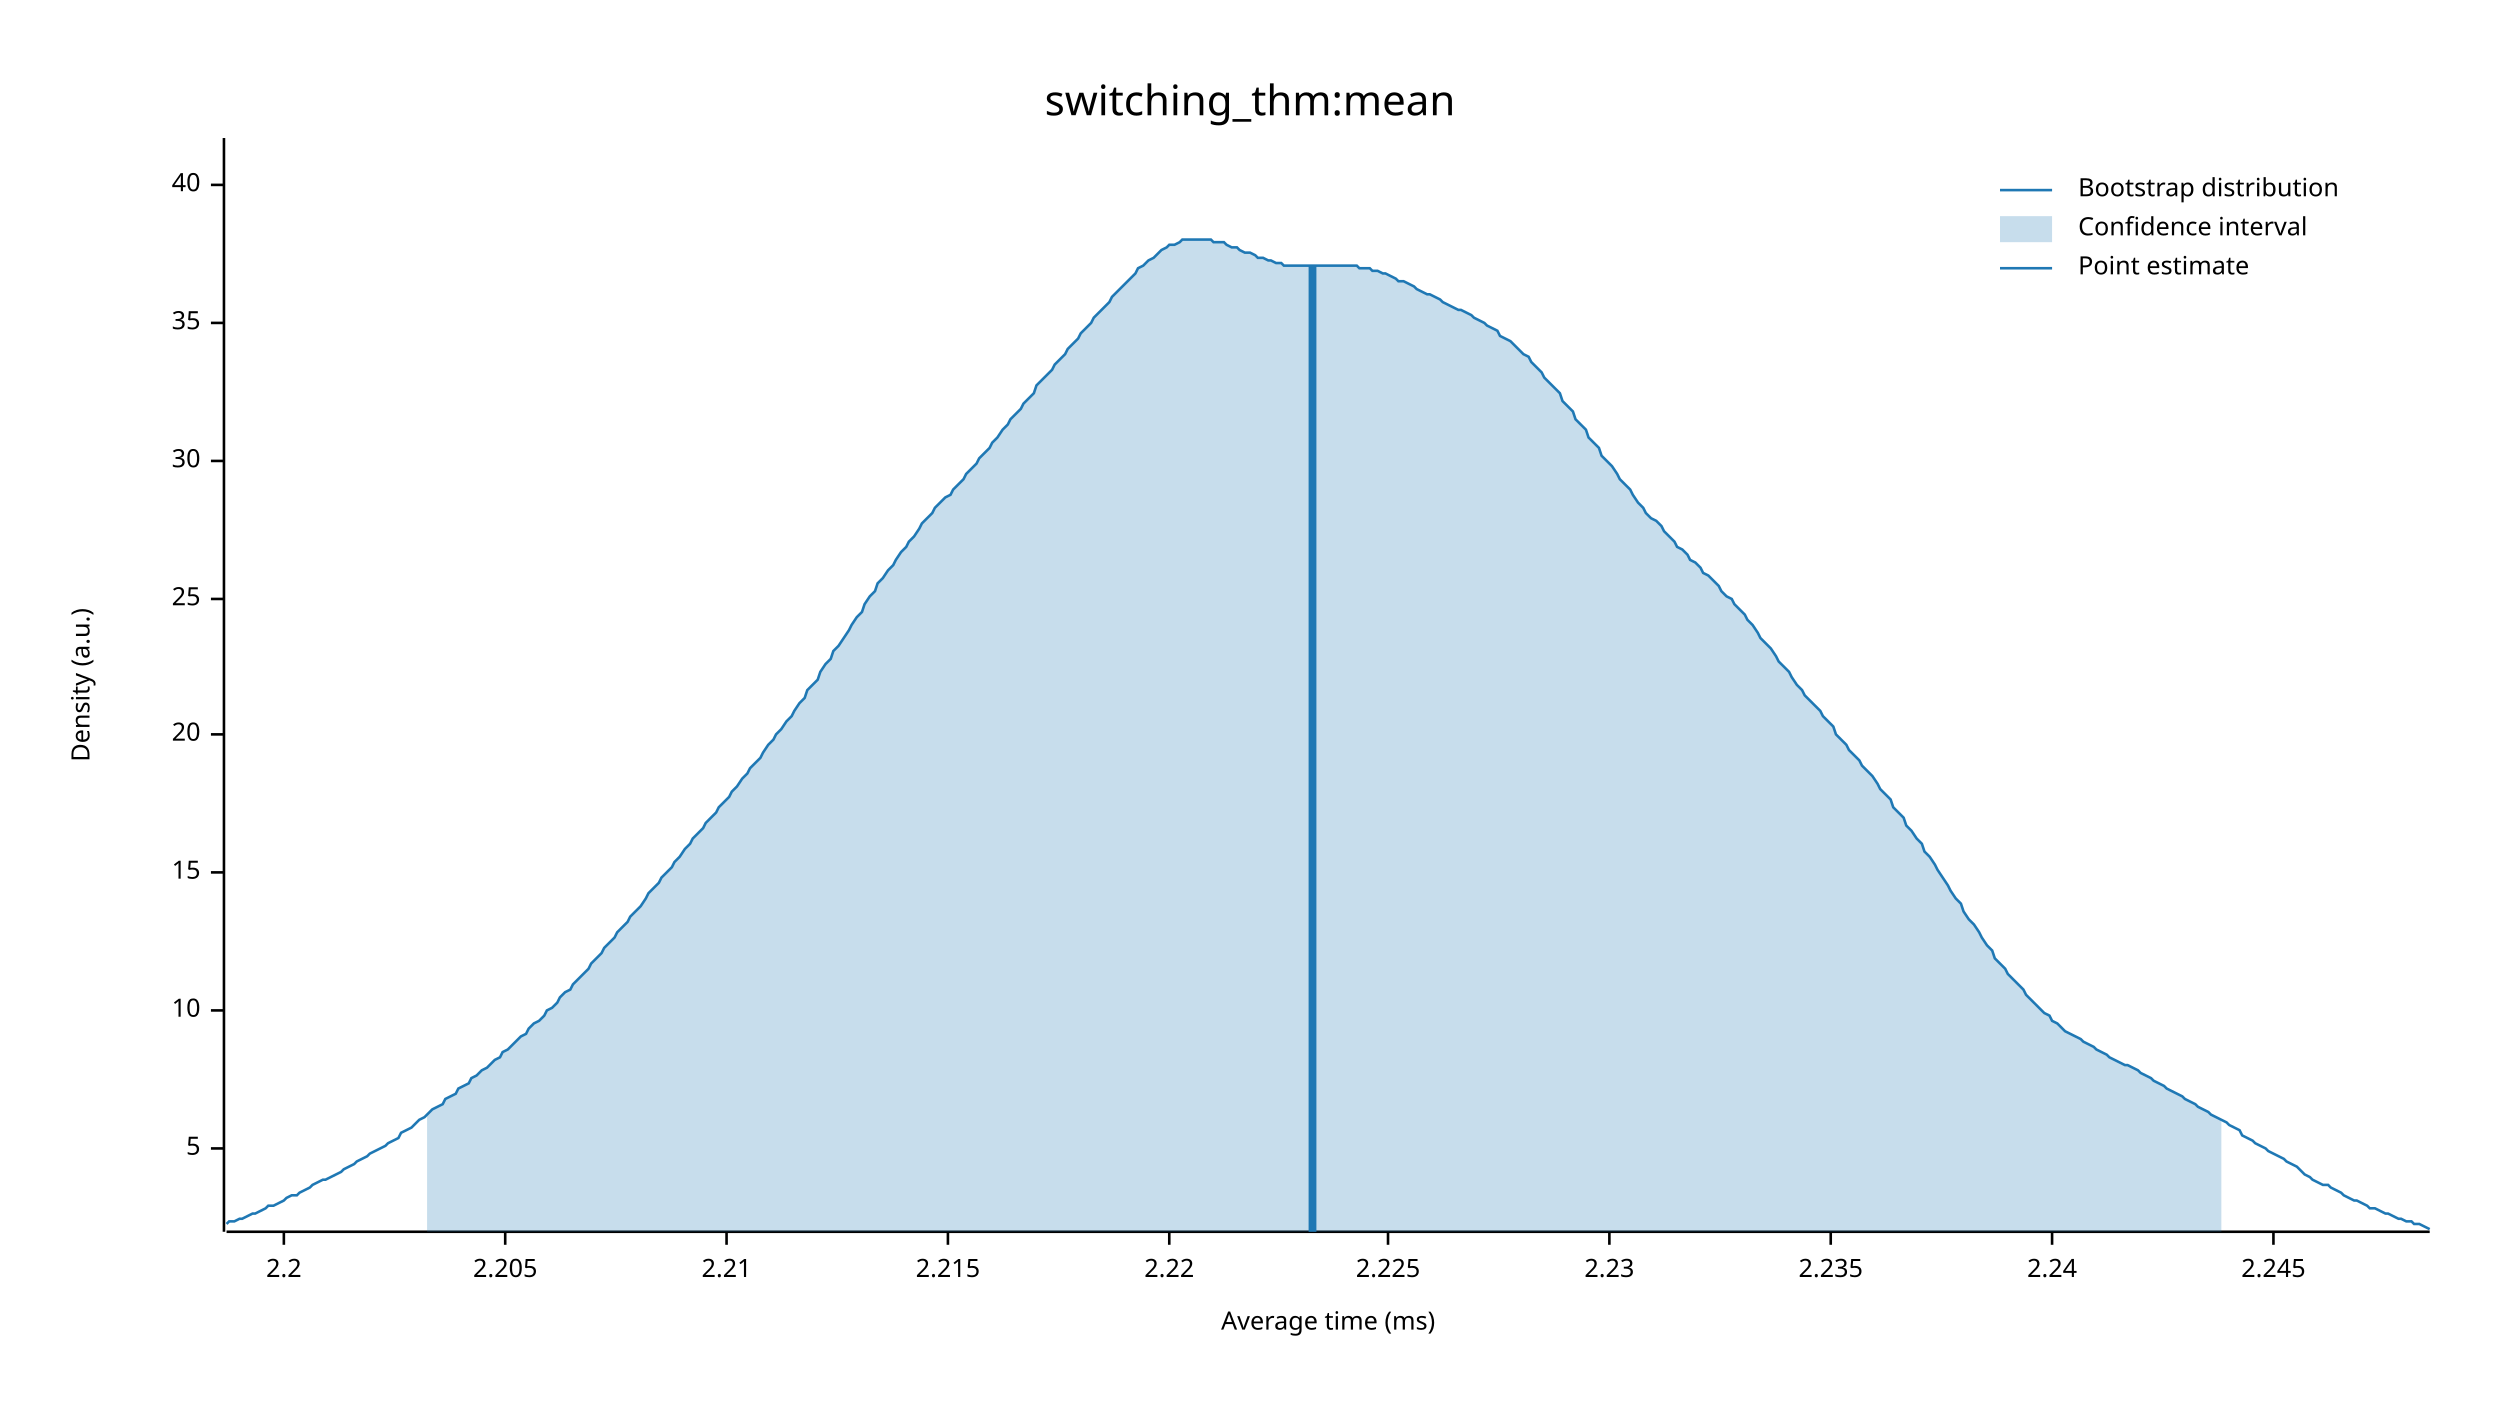
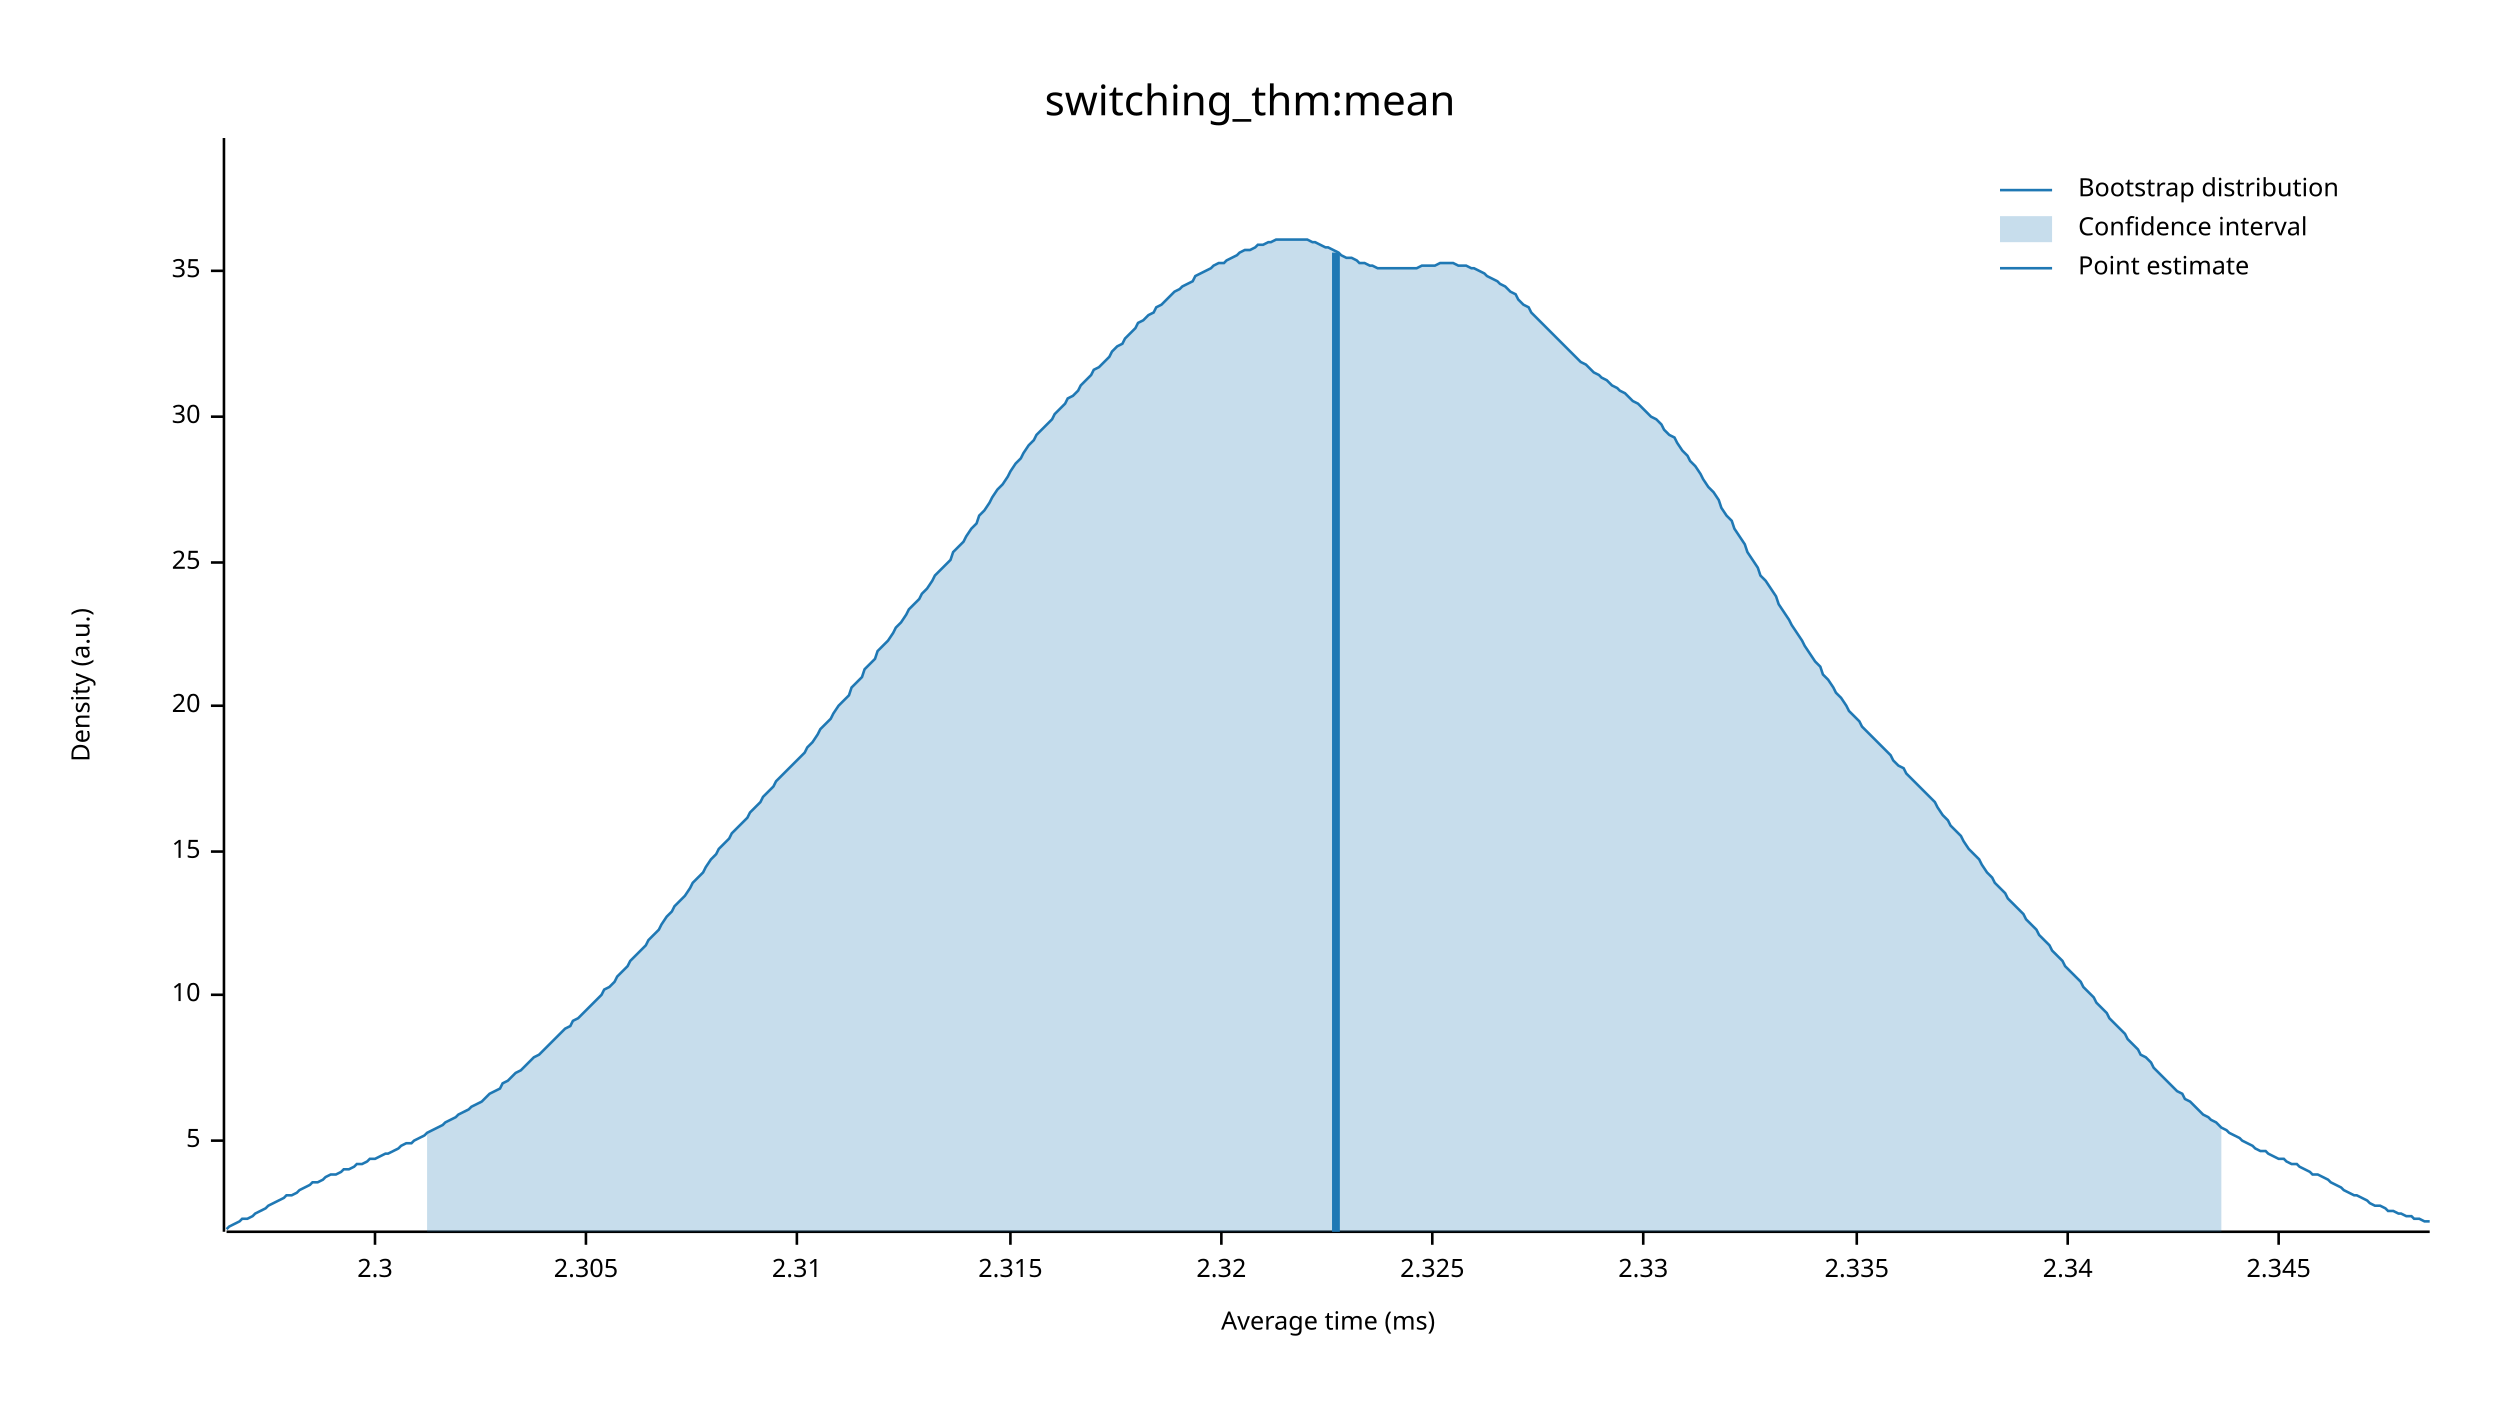
<svg xmlns="http://www.w3.org/2000/svg" width="960" height="540" viewBox="0 0 960 540">
  <text x="480" y="32" dy="0.76em" text-anchor="middle" font-family="sans-serif" font-size="16.129" opacity="1" fill="#000000">
switching_thm:mean
</text>
  <text x="27" y="263" dy="0.76em" text-anchor="middle" font-family="sans-serif" font-size="9.677" opacity="1" fill="#000000" transform="rotate(270, 27, 263)">
Density (a.u.)
</text>
  <text x="510" y="513" dy="-0.5ex" text-anchor="middle" font-family="sans-serif" font-size="9.677" opacity="1" fill="#000000">
Average time (ms)
</text>
  <polyline fill="none" opacity="1" stroke="#000000" stroke-width="1" points="86,53 86,473 " />
-   <text x="77" y="441" dy="0.5ex" text-anchor="end" font-family="sans-serif" font-size="9.677" opacity="1" fill="#000000">
+   <text x="77" y="438" dy="0.5ex" text-anchor="end" font-family="sans-serif" font-size="9.677" opacity="1" fill="#000000">
5
</text>
-   <polyline fill="none" opacity="1" stroke="#000000" stroke-width="1" points="81,441 86,441 " />
-   <text x="77" y="388" dy="0.5ex" text-anchor="end" font-family="sans-serif" font-size="9.677" opacity="1" fill="#000000">
+   <polyline fill="none" opacity="1" stroke="#000000" stroke-width="1" points="81,438 86,438 " />
+   <text x="77" y="382" dy="0.5ex" text-anchor="end" font-family="sans-serif" font-size="9.677" opacity="1" fill="#000000">
10
</text>
-   <polyline fill="none" opacity="1" stroke="#000000" stroke-width="1" points="81,388 86,388 " />
-   <text x="77" y="335" dy="0.5ex" text-anchor="end" font-family="sans-serif" font-size="9.677" opacity="1" fill="#000000">
+   <polyline fill="none" opacity="1" stroke="#000000" stroke-width="1" points="81,382 86,382 " />
+   <text x="77" y="327" dy="0.5ex" text-anchor="end" font-family="sans-serif" font-size="9.677" opacity="1" fill="#000000">
15
</text>
-   <polyline fill="none" opacity="1" stroke="#000000" stroke-width="1" points="81,335 86,335 " />
-   <text x="77" y="282" dy="0.5ex" text-anchor="end" font-family="sans-serif" font-size="9.677" opacity="1" fill="#000000">
+   <polyline fill="none" opacity="1" stroke="#000000" stroke-width="1" points="81,327 86,327 " />
+   <text x="77" y="271" dy="0.5ex" text-anchor="end" font-family="sans-serif" font-size="9.677" opacity="1" fill="#000000">
20
</text>
-   <polyline fill="none" opacity="1" stroke="#000000" stroke-width="1" points="81,282 86,282 " />
-   <text x="77" y="230" dy="0.5ex" text-anchor="end" font-family="sans-serif" font-size="9.677" opacity="1" fill="#000000">
+   <polyline fill="none" opacity="1" stroke="#000000" stroke-width="1" points="81,271 86,271 " />
+   <text x="77" y="216" dy="0.5ex" text-anchor="end" font-family="sans-serif" font-size="9.677" opacity="1" fill="#000000">
25
</text>
-   <polyline fill="none" opacity="1" stroke="#000000" stroke-width="1" points="81,230 86,230 " />
-   <text x="77" y="177" dy="0.5ex" text-anchor="end" font-family="sans-serif" font-size="9.677" opacity="1" fill="#000000">
+   <polyline fill="none" opacity="1" stroke="#000000" stroke-width="1" points="81,216 86,216 " />
+   <text x="77" y="160" dy="0.5ex" text-anchor="end" font-family="sans-serif" font-size="9.677" opacity="1" fill="#000000">
30
</text>
-   <polyline fill="none" opacity="1" stroke="#000000" stroke-width="1" points="81,177 86,177 " />
-   <text x="77" y="124" dy="0.5ex" text-anchor="end" font-family="sans-serif" font-size="9.677" opacity="1" fill="#000000">
+   <polyline fill="none" opacity="1" stroke="#000000" stroke-width="1" points="81,160 86,160 " />
+   <text x="77" y="104" dy="0.5ex" text-anchor="end" font-family="sans-serif" font-size="9.677" opacity="1" fill="#000000">
35
</text>
-   <polyline fill="none" opacity="1" stroke="#000000" stroke-width="1" points="81,124 86,124 " />
-   <text x="77" y="71" dy="0.5ex" text-anchor="end" font-family="sans-serif" font-size="9.677" opacity="1" fill="#000000">
- 40
+   <polyline fill="none" opacity="1" stroke="#000000" stroke-width="1" points="81,104 86,104 " />
+   <polyline fill="none" opacity="1" stroke="#000000" stroke-width="1" points="87,473 933,473 " />
+   <text x="144" y="483" dy="0.76em" text-anchor="middle" font-family="sans-serif" font-size="9.677" opacity="1" fill="#000000">
+ 2.3
</text>
-   <polyline fill="none" opacity="1" stroke="#000000" stroke-width="1" points="81,71 86,71 " />
-   <polyline fill="none" opacity="1" stroke="#000000" stroke-width="1" points="87,473 933,473 " />
-   <text x="109" y="483" dy="0.76em" text-anchor="middle" font-family="sans-serif" font-size="9.677" opacity="1" fill="#000000">
- 2.2
+   <polyline fill="none" opacity="1" stroke="#000000" stroke-width="1" points="144,473 144,478 " />
+   <text x="225" y="483" dy="0.76em" text-anchor="middle" font-family="sans-serif" font-size="9.677" opacity="1" fill="#000000">
+ 2.305
</text>
-   <polyline fill="none" opacity="1" stroke="#000000" stroke-width="1" points="109,473 109,478 " />
-   <text x="194" y="483" dy="0.76em" text-anchor="middle" font-family="sans-serif" font-size="9.677" opacity="1" fill="#000000">
- 2.205
+   <polyline fill="none" opacity="1" stroke="#000000" stroke-width="1" points="225,473 225,478 " />
+   <text x="306" y="483" dy="0.76em" text-anchor="middle" font-family="sans-serif" font-size="9.677" opacity="1" fill="#000000">
+ 2.31
</text>
-   <polyline fill="none" opacity="1" stroke="#000000" stroke-width="1" points="194,473 194,478 " />
-   <text x="279" y="483" dy="0.76em" text-anchor="middle" font-family="sans-serif" font-size="9.677" opacity="1" fill="#000000">
- 2.21
+   <polyline fill="none" opacity="1" stroke="#000000" stroke-width="1" points="306,473 306,478 " />
+   <text x="388" y="483" dy="0.76em" text-anchor="middle" font-family="sans-serif" font-size="9.677" opacity="1" fill="#000000">
+ 2.315
</text>
-   <polyline fill="none" opacity="1" stroke="#000000" stroke-width="1" points="279,473 279,478 " />
-   <text x="364" y="483" dy="0.76em" text-anchor="middle" font-family="sans-serif" font-size="9.677" opacity="1" fill="#000000">
- 2.215
+   <polyline fill="none" opacity="1" stroke="#000000" stroke-width="1" points="388,473 388,478 " />
+   <text x="469" y="483" dy="0.76em" text-anchor="middle" font-family="sans-serif" font-size="9.677" opacity="1" fill="#000000">
+ 2.32
</text>
-   <polyline fill="none" opacity="1" stroke="#000000" stroke-width="1" points="364,473 364,478 " />
-   <text x="449" y="483" dy="0.76em" text-anchor="middle" font-family="sans-serif" font-size="9.677" opacity="1" fill="#000000">
- 2.22
+   <polyline fill="none" opacity="1" stroke="#000000" stroke-width="1" points="469,473 469,478 " />
+   <text x="550" y="483" dy="0.76em" text-anchor="middle" font-family="sans-serif" font-size="9.677" opacity="1" fill="#000000">
+ 2.325
</text>
-   <polyline fill="none" opacity="1" stroke="#000000" stroke-width="1" points="449,473 449,478 " />
-   <text x="533" y="483" dy="0.76em" text-anchor="middle" font-family="sans-serif" font-size="9.677" opacity="1" fill="#000000">
- 2.225
+   <polyline fill="none" opacity="1" stroke="#000000" stroke-width="1" points="550,473 550,478 " />
+   <text x="631" y="483" dy="0.76em" text-anchor="middle" font-family="sans-serif" font-size="9.677" opacity="1" fill="#000000">
+ 2.33
</text>
-   <polyline fill="none" opacity="1" stroke="#000000" stroke-width="1" points="533,473 533,478 " />
-   <text x="618" y="483" dy="0.76em" text-anchor="middle" font-family="sans-serif" font-size="9.677" opacity="1" fill="#000000">
- 2.23
+   <polyline fill="none" opacity="1" stroke="#000000" stroke-width="1" points="631,473 631,478 " />
+   <text x="713" y="483" dy="0.76em" text-anchor="middle" font-family="sans-serif" font-size="9.677" opacity="1" fill="#000000">
+ 2.335
</text>
-   <polyline fill="none" opacity="1" stroke="#000000" stroke-width="1" points="618,473 618,478 " />
-   <text x="703" y="483" dy="0.76em" text-anchor="middle" font-family="sans-serif" font-size="9.677" opacity="1" fill="#000000">
- 2.235
+   <polyline fill="none" opacity="1" stroke="#000000" stroke-width="1" points="713,473 713,478 " />
+   <text x="794" y="483" dy="0.76em" text-anchor="middle" font-family="sans-serif" font-size="9.677" opacity="1" fill="#000000">
+ 2.34
</text>
-   <polyline fill="none" opacity="1" stroke="#000000" stroke-width="1" points="703,473 703,478 " />
-   <text x="788" y="483" dy="0.76em" text-anchor="middle" font-family="sans-serif" font-size="9.677" opacity="1" fill="#000000">
- 2.24
+   <polyline fill="none" opacity="1" stroke="#000000" stroke-width="1" points="794,473 794,478 " />
+   <text x="875" y="483" dy="0.76em" text-anchor="middle" font-family="sans-serif" font-size="9.677" opacity="1" fill="#000000">
+ 2.345
</text>
-   <polyline fill="none" opacity="1" stroke="#000000" stroke-width="1" points="788,473 788,478 " />
-   <text x="873" y="483" dy="0.76em" text-anchor="middle" font-family="sans-serif" font-size="9.677" opacity="1" fill="#000000">
- 2.245
- </text>
-   <polyline fill="none" opacity="1" stroke="#000000" stroke-width="1" points="873,473 873,478 " />
-   <polyline fill="none" opacity="1" stroke="#1F78B4" stroke-width="1" points="87,470 88,469 90,469 92,468 93,468 95,467 97,466 98,466 100,465 102,464 103,463 105,463 107,462 109,461 110,460 112,459 114,459 115,458 117,457 119,456 120,455 122,454 124,453 125,453 127,452 129,451 131,450 132,449 134,448 136,447 137,446 139,445 141,444 142,443 144,442 146,441 148,440 149,439 151,438 153,437 154,435 156,434 158,433 159,432 161,430 163,429 164,428 166,426 168,425 170,424 171,422 173,421 175,420 176,418 178,417 180,416 181,414 183,413 185,411 187,410 188,409 190,407 192,406 193,404 195,403 197,401 198,400 200,398 202,397 203,395 205,393 207,392 209,390 210,388 212,387 214,385 215,383 217,381 219,380 220,378 222,376 224,374 226,372 227,370 229,368 231,366 232,364 234,362 236,360 237,358 239,356 241,354 242,352 244,350 246,348 248,345 249,343 251,341 253,339 254,337 256,335 258,333 259,331 261,329 263,326 265,324 266,322 268,320 270,318 271,316 273,314 275,312 276,310 278,308 280,306 281,304 283,302 285,299 287,297 288,295 290,293 292,291 293,289 295,286 297,284 298,282 300,280 302,277 304,275 305,273 307,270 309,268 310,265 312,263 314,261 315,258 317,255 319,253 320,250 322,248 324,245 326,242 327,240 329,237 331,235 332,232 334,229 336,227 337,224 339,222 341,219 343,217 344,215 346,212 348,210 349,208 351,206 353,203 354,201 356,199 358,197 359,195 361,193 363,191 365,190 366,188 368,186 370,184 371,182 373,180 375,178 376,176 378,174 380,172 381,170 383,168 385,165 387,163 388,161 390,159 392,157 393,155 395,153 397,151 398,148 400,146 402,144 404,142 405,140 407,138 409,136 410,134 412,132 414,130 415,128 417,126 419,124 420,122 422,120 424,118 426,116 427,114 429,112 431,110 432,109 434,107 436,105 437,103 439,102 441,100 443,99 444,98 446,96 448,95 449,94 451,94 453,93 454,92 456,92 458,92 459,92 461,92 463,92 465,92 466,93 468,93 470,93 471,94 473,95 475,95 476,96 478,97 480,97 482,98 483,99 485,99 487,100 488,100 490,101 492,101 493,102 495,102 497,102 498,102 500,102 502,102 504,102 505,102 507,102 509,102 510,102 512,102 514,102 515,102 517,102 519,102 521,102 522,103 524,103 526,103 527,104 529,104 531,105 532,105 534,106 536,107 537,108 539,108 541,109 543,110 544,111 546,112 548,113 549,113 551,114 553,115 554,116 556,117 558,118 560,119 561,119 563,120 565,121 566,122 568,123 570,124 571,125 573,126 575,127 576,129 578,130 580,131 582,133 583,134 585,136 587,137 588,139 590,141 592,143 593,145 595,147 597,149 599,151 600,154 602,156 604,158 605,161 607,163 609,165 610,168 612,170 614,172 615,175 617,177 619,179 621,182 622,184 624,186 626,188 627,190 629,193 631,195 632,197 634,199 636,200 638,202 639,204 641,206 643,208 644,210 646,211 648,213 649,215 651,216 653,218 654,220 656,221 658,223 660,225 661,227 663,229 665,230 666,232 668,234 670,236 671,238 673,240 675,243 676,245 678,247 680,249 682,252 683,254 685,256 687,258 688,260 690,263 692,265 693,267 695,269 697,271 699,273 700,275 702,277 704,279 705,282 707,284 709,286 710,288 712,290 714,292 715,294 717,296 719,298 721,301 722,303 724,305 726,307 727,310 729,312 731,314 732,317 734,319 736,322 738,324 739,327 741,329 743,332 744,334 746,337 748,340 749,342 751,345 753,347 754,350 756,353 758,355 760,358 761,360 763,363 765,365 766,368 768,370 770,372 771,374 773,376 775,378 777,380 778,382 780,384 782,386 783,387 785,389 787,390 788,392 790,393 792,395 793,396 795,397 797,398 799,399 800,400 802,401 804,402 805,403 807,404 809,405 810,406 812,407 814,408 816,409 817,409 819,410 821,411 822,412 824,413 826,414 827,415 829,416 831,417 832,418 834,419 836,420 838,421 839,422 841,423 843,424 844,425 846,426 848,427 849,428 851,429 853,430 855,431 856,432 858,433 860,434 861,436 863,437 865,438 866,439 868,440 870,441 871,442 873,443 875,444 877,445 878,446 880,447 882,448 883,449 885,451 887,452 888,453 890,454 892,455 894,455 895,456 897,457 899,458 900,459 902,460 904,461 905,461 907,462 909,463 910,464 912,464 914,465 916,466 917,466 919,467 921,468 922,468 924,469 926,469 927,470 929,470 931,471 933,472 " />
-   <polygon opacity="0.25" fill="#1F78B4" points="164,428 166,426 168,425 170,424 171,422 173,421 175,420 176,418 178,417 180,416 181,414 183,413 185,411 187,410 188,409 190,407 192,406 193,404 195,403 197,401 198,400 200,398 202,397 203,395 205,393 207,392 209,390 210,388 212,387 214,385 215,383 217,381 219,380 220,378 222,376 224,374 226,372 227,370 229,368 231,366 232,364 234,362 236,360 237,358 239,356 241,354 242,352 244,350 246,348 248,345 249,343 251,341 253,339 254,337 256,335 258,333 259,331 261,329 263,326 265,324 266,322 268,320 270,318 271,316 273,314 275,312 276,310 278,308 280,306 281,304 283,302 285,299 287,297 288,295 290,293 292,291 293,289 295,286 297,284 298,282 300,280 302,277 304,275 305,273 307,270 309,268 310,265 312,263 314,261 315,258 317,255 319,253 320,250 322,248 324,245 326,242 327,240 329,237 331,235 332,232 334,229 336,227 337,224 339,222 341,219 343,217 344,215 346,212 348,210 349,208 351,206 353,203 354,201 356,199 358,197 359,195 361,193 363,191 365,190 366,188 368,186 370,184 371,182 373,180 375,178 376,176 378,174 380,172 381,170 383,168 385,165 387,163 388,161 390,159 392,157 393,155 395,153 397,151 398,148 400,146 402,144 404,142 405,140 407,138 409,136 410,134 412,132 414,130 415,128 417,126 419,124 420,122 422,120 424,118 426,116 427,114 429,112 431,110 432,109 434,107 436,105 437,103 439,102 441,100 443,99 444,98 446,96 448,95 449,94 451,94 453,93 454,92 456,92 458,92 459,92 461,92 463,92 465,92 466,93 468,93 470,93 471,94 473,95 475,95 476,96 478,97 480,97 482,98 483,99 485,99 487,100 488,100 490,101 492,101 493,102 495,102 497,102 498,102 500,102 502,102 504,102 505,102 507,102 509,102 510,102 512,102 514,102 515,102 517,102 519,102 521,102 522,103 524,103 526,103 527,104 529,104 531,105 532,105 534,106 536,107 537,108 539,108 541,109 543,110 544,111 546,112 548,113 549,113 551,114 553,115 554,116 556,117 558,118 560,119 561,119 563,120 565,121 566,122 568,123 570,124 571,125 573,126 575,127 576,129 578,130 580,131 582,133 583,134 585,136 587,137 588,139 590,141 592,143 593,145 595,147 597,149 599,151 600,154 602,156 604,158 605,161 607,163 609,165 610,168 612,170 614,172 615,175 617,177 619,179 621,182 622,184 624,186 626,188 627,190 629,193 631,195 632,197 634,199 636,200 638,202 639,204 641,206 643,208 644,210 646,211 648,213 649,215 651,216 653,218 654,220 656,221 658,223 660,225 661,227 663,229 665,230 666,232 668,234 670,236 671,238 673,240 675,243 676,245 678,247 680,249 682,252 683,254 685,256 687,258 688,260 690,263 692,265 693,267 695,269 697,271 699,273 700,275 702,277 704,279 705,282 707,284 709,286 710,288 712,290 714,292 715,294 717,296 719,298 721,301 722,303 724,305 726,307 727,310 729,312 731,314 732,317 734,319 736,322 738,324 739,327 741,329 743,332 744,334 746,337 748,340 749,342 751,345 753,347 754,350 756,353 758,355 760,358 761,360 763,363 765,365 766,368 768,370 770,372 771,374 773,376 775,378 777,380 778,382 780,384 782,386 783,387 785,389 787,390 788,392 790,393 792,395 793,396 795,397 797,398 799,399 800,400 802,401 804,402 805,403 807,404 809,405 810,406 812,407 814,408 816,409 817,409 819,410 821,411 822,412 824,413 826,414 827,415 829,416 831,417 832,418 834,419 836,420 838,421 839,422 841,423 843,424 844,425 846,426 848,427 849,428 851,429 853,430 853,473 164,473 " />
-   <polyline fill="none" opacity="1" stroke="#1F78B4" stroke-width="3" points="504,473 504,102 " />
+   <polyline fill="none" opacity="1" stroke="#000000" stroke-width="1" points="875,473 875,478 " />
+   <polyline fill="none" opacity="1" stroke="#1F78B4" stroke-width="1" points="87,472 88,471 90,470 92,469 93,468 95,468 97,467 98,466 100,465 102,464 103,463 105,462 107,461 109,460 110,459 112,459 114,458 115,457 117,456 119,455 120,454 122,454 124,453 125,452 127,451 129,451 131,450 132,449 134,449 136,448 137,447 139,447 141,446 142,445 144,445 146,444 148,443 149,443 151,442 153,441 154,440 156,439 158,439 159,438 161,437 163,436 164,435 166,434 168,433 170,432 171,431 173,430 175,429 176,428 178,427 180,426 181,425 183,424 185,423 187,421 188,420 190,419 192,418 193,416 195,415 197,413 198,412 200,411 202,409 203,408 205,406 207,405 209,403 210,402 212,400 214,398 215,397 217,395 219,394 220,392 222,391 224,389 226,387 227,386 229,384 231,382 232,380 234,379 236,377 237,375 239,373 241,371 242,369 244,367 246,365 248,363 249,361 251,359 253,357 254,355 256,352 258,350 259,348 261,346 263,344 265,341 266,339 268,337 270,335 271,333 273,330 275,328 276,326 278,324 280,322 281,320 283,318 285,316 287,314 288,312 290,310 292,308 293,306 295,304 297,302 298,300 300,298 302,296 304,294 305,293 307,291 309,289 310,287 312,285 314,282 315,280 317,278 319,276 320,274 322,271 324,269 326,267 327,264 329,262 331,260 332,257 334,255 336,253 337,250 339,248 341,246 343,243 344,241 346,239 348,236 349,234 351,232 353,230 354,228 356,226 358,223 359,221 361,219 363,217 365,215 366,212 368,210 370,208 371,206 373,203 375,201 376,198 378,196 380,193 381,191 383,188 385,186 387,183 388,181 390,178 392,176 393,174 395,171 397,169 398,167 400,165 402,163 404,161 405,159 407,157 409,155 410,153 412,152 414,150 415,148 417,146 419,144 420,142 422,141 424,139 426,137 427,135 429,133 431,132 432,130 434,128 436,126 437,124 439,123 441,121 443,120 444,118 446,117 448,115 449,114 451,112 453,111 454,110 456,109 458,108 459,106 461,105 463,104 465,103 466,102 468,101 470,101 471,100 473,99 475,98 476,97 478,96 480,96 482,95 483,94 485,94 487,93 488,93 490,92 492,92 493,92 495,92 497,92 498,92 500,92 502,92 504,93 505,93 507,94 509,95 510,95 512,96 514,97 515,98 517,99 519,99 521,100 522,101 524,101 526,102 527,102 529,103 531,103 532,103 534,103 536,103 537,103 539,103 541,103 543,103 544,103 546,102 548,102 549,102 551,102 553,101 554,101 556,101 558,101 560,102 561,102 563,102 565,103 566,103 568,104 570,105 571,106 573,107 575,108 576,109 578,110 580,112 582,113 583,115 585,117 587,118 588,120 590,122 592,124 593,125 595,127 597,129 599,131 600,132 602,134 604,136 605,137 607,139 609,140 610,141 612,143 614,144 615,145 617,146 619,148 621,149 622,150 624,151 626,153 627,154 629,155 631,157 632,158 634,160 636,161 638,163 639,165 641,167 643,168 644,170 646,173 648,175 649,177 651,179 653,182 654,184 656,187 658,189 660,192 661,195 663,198 665,200 666,203 668,206 670,209 671,212 673,215 675,218 676,221 678,223 680,226 682,229 683,232 685,235 687,238 688,240 690,243 692,246 693,248 695,251 697,254 699,256 700,259 702,261 704,264 705,266 707,268 709,271 710,273 712,275 714,277 715,279 717,281 719,283 721,285 722,286 724,288 726,290 727,292 729,294 731,295 732,297 734,299 736,301 738,303 739,304 741,306 743,308 744,310 746,313 748,315 749,317 751,319 753,321 754,323 756,326 758,328 760,330 761,332 763,335 765,337 766,339 768,341 770,343 771,345 773,347 775,349 777,351 778,353 780,355 782,357 783,359 785,361 787,363 788,365 790,367 792,369 793,371 795,373 797,375 799,377 800,379 802,381 804,383 805,385 807,387 809,389 810,391 812,393 814,395 816,397 817,399 819,401 821,403 822,405 824,406 826,408 827,410 829,412 831,414 832,415 834,417 836,419 838,420 839,422 841,423 843,425 844,426 846,428 848,429 849,430 851,431 853,433 855,434 856,435 858,436 860,437 861,438 863,439 865,440 866,441 868,442 870,442 871,443 873,444 875,445 877,445 878,446 880,447 882,447 883,448 885,449 887,450 888,451 890,451 892,452 894,453 895,454 897,455 899,456 900,457 902,458 904,459 905,459 907,460 909,461 910,462 912,463 914,463 916,464 917,465 919,465 921,466 922,466 924,467 926,467 927,468 929,468 931,469 933,469 " />
+   <polygon opacity="0.25" fill="#1F78B4" points="164,435 166,434 168,433 170,432 171,431 173,430 175,429 176,428 178,427 180,426 181,425 183,424 185,423 187,421 188,420 190,419 192,418 193,416 195,415 197,413 198,412 200,411 202,409 203,408 205,406 207,405 209,403 210,402 212,400 214,398 215,397 217,395 219,394 220,392 222,391 224,389 226,387 227,386 229,384 231,382 232,380 234,379 236,377 237,375 239,373 241,371 242,369 244,367 246,365 248,363 249,361 251,359 253,357 254,355 256,352 258,350 259,348 261,346 263,344 265,341 266,339 268,337 270,335 271,333 273,330 275,328 276,326 278,324 280,322 281,320 283,318 285,316 287,314 288,312 290,310 292,308 293,306 295,304 297,302 298,300 300,298 302,296 304,294 305,293 307,291 309,289 310,287 312,285 314,282 315,280 317,278 319,276 320,274 322,271 324,269 326,267 327,264 329,262 331,260 332,257 334,255 336,253 337,250 339,248 341,246 343,243 344,241 346,239 348,236 349,234 351,232 353,230 354,228 356,226 358,223 359,221 361,219 363,217 365,215 366,212 368,210 370,208 371,206 373,203 375,201 376,198 378,196 380,193 381,191 383,188 385,186 387,183 388,181 390,178 392,176 393,174 395,171 397,169 398,167 400,165 402,163 404,161 405,159 407,157 409,155 410,153 412,152 414,150 415,148 417,146 419,144 420,142 422,141 424,139 426,137 427,135 429,133 431,132 432,130 434,128 436,126 437,124 439,123 441,121 443,120 444,118 446,117 448,115 449,114 451,112 453,111 454,110 456,109 458,108 459,106 461,105 463,104 465,103 466,102 468,101 470,101 471,100 473,99 475,98 476,97 478,96 480,96 482,95 483,94 485,94 487,93 488,93 490,92 492,92 493,92 495,92 497,92 498,92 500,92 502,92 504,93 505,93 507,94 509,95 510,95 512,96 514,97 515,98 517,99 519,99 521,100 522,101 524,101 526,102 527,102 529,103 531,103 532,103 534,103 536,103 537,103 539,103 541,103 543,103 544,103 546,102 548,102 549,102 551,102 553,101 554,101 556,101 558,101 560,102 561,102 563,102 565,103 566,103 568,104 570,105 571,106 573,107 575,108 576,109 578,110 580,112 582,113 583,115 585,117 587,118 588,120 590,122 592,124 593,125 595,127 597,129 599,131 600,132 602,134 604,136 605,137 607,139 609,140 610,141 612,143 614,144 615,145 617,146 619,148 621,149 622,150 624,151 626,153 627,154 629,155 631,157 632,158 634,160 636,161 638,163 639,165 641,167 643,168 644,170 646,173 648,175 649,177 651,179 653,182 654,184 656,187 658,189 660,192 661,195 663,198 665,200 666,203 668,206 670,209 671,212 673,215 675,218 676,221 678,223 680,226 682,229 683,232 685,235 687,238 688,240 690,243 692,246 693,248 695,251 697,254 699,256 700,259 702,261 704,264 705,266 707,268 709,271 710,273 712,275 714,277 715,279 717,281 719,283 721,285 722,286 724,288 726,290 727,292 729,294 731,295 732,297 734,299 736,301 738,303 739,304 741,306 743,308 744,310 746,313 748,315 749,317 751,319 753,321 754,323 756,326 758,328 760,330 761,332 763,335 765,337 766,339 768,341 770,343 771,345 773,347 775,349 777,351 778,353 780,355 782,357 783,359 785,361 787,363 788,365 790,367 792,369 793,371 795,373 797,375 799,377 800,379 802,381 804,383 805,385 807,387 809,389 810,391 812,393 814,395 816,397 817,399 819,401 821,403 822,405 824,406 826,408 827,410 829,412 831,414 832,415 834,417 836,419 838,420 839,422 841,423 843,425 844,426 846,428 848,429 849,430 851,431 853,433 853,473 164,473 " />
+   <polyline fill="none" opacity="1" stroke="#1F78B4" stroke-width="3" points="513,473 513,97 " />
  <text x="798" y="68" dy="0.76em" text-anchor="start" font-family="sans-serif" font-size="9.677" opacity="1" fill="#000000">
Bootstrap distribution
</text>
  <text x="798" y="83" dy="0.76em" text-anchor="start" font-family="sans-serif" font-size="9.677" opacity="1" fill="#000000">
Confidence interval
</text>
  <text x="798" y="98" dy="0.76em" text-anchor="start" font-family="sans-serif" font-size="9.677" opacity="1" fill="#000000">
Point estimate
</text>
  <polyline fill="none" opacity="1" stroke="#1F78B4" stroke-width="1" points="768,73 788,73 " />
  <rect x="768" y="83" width="20" height="10" opacity="0.25" fill="#1F78B4" stroke="none" />
  <polyline fill="none" opacity="1" stroke="#1F78B4" stroke-width="1" points="768,103 788,103 " />
</svg>
